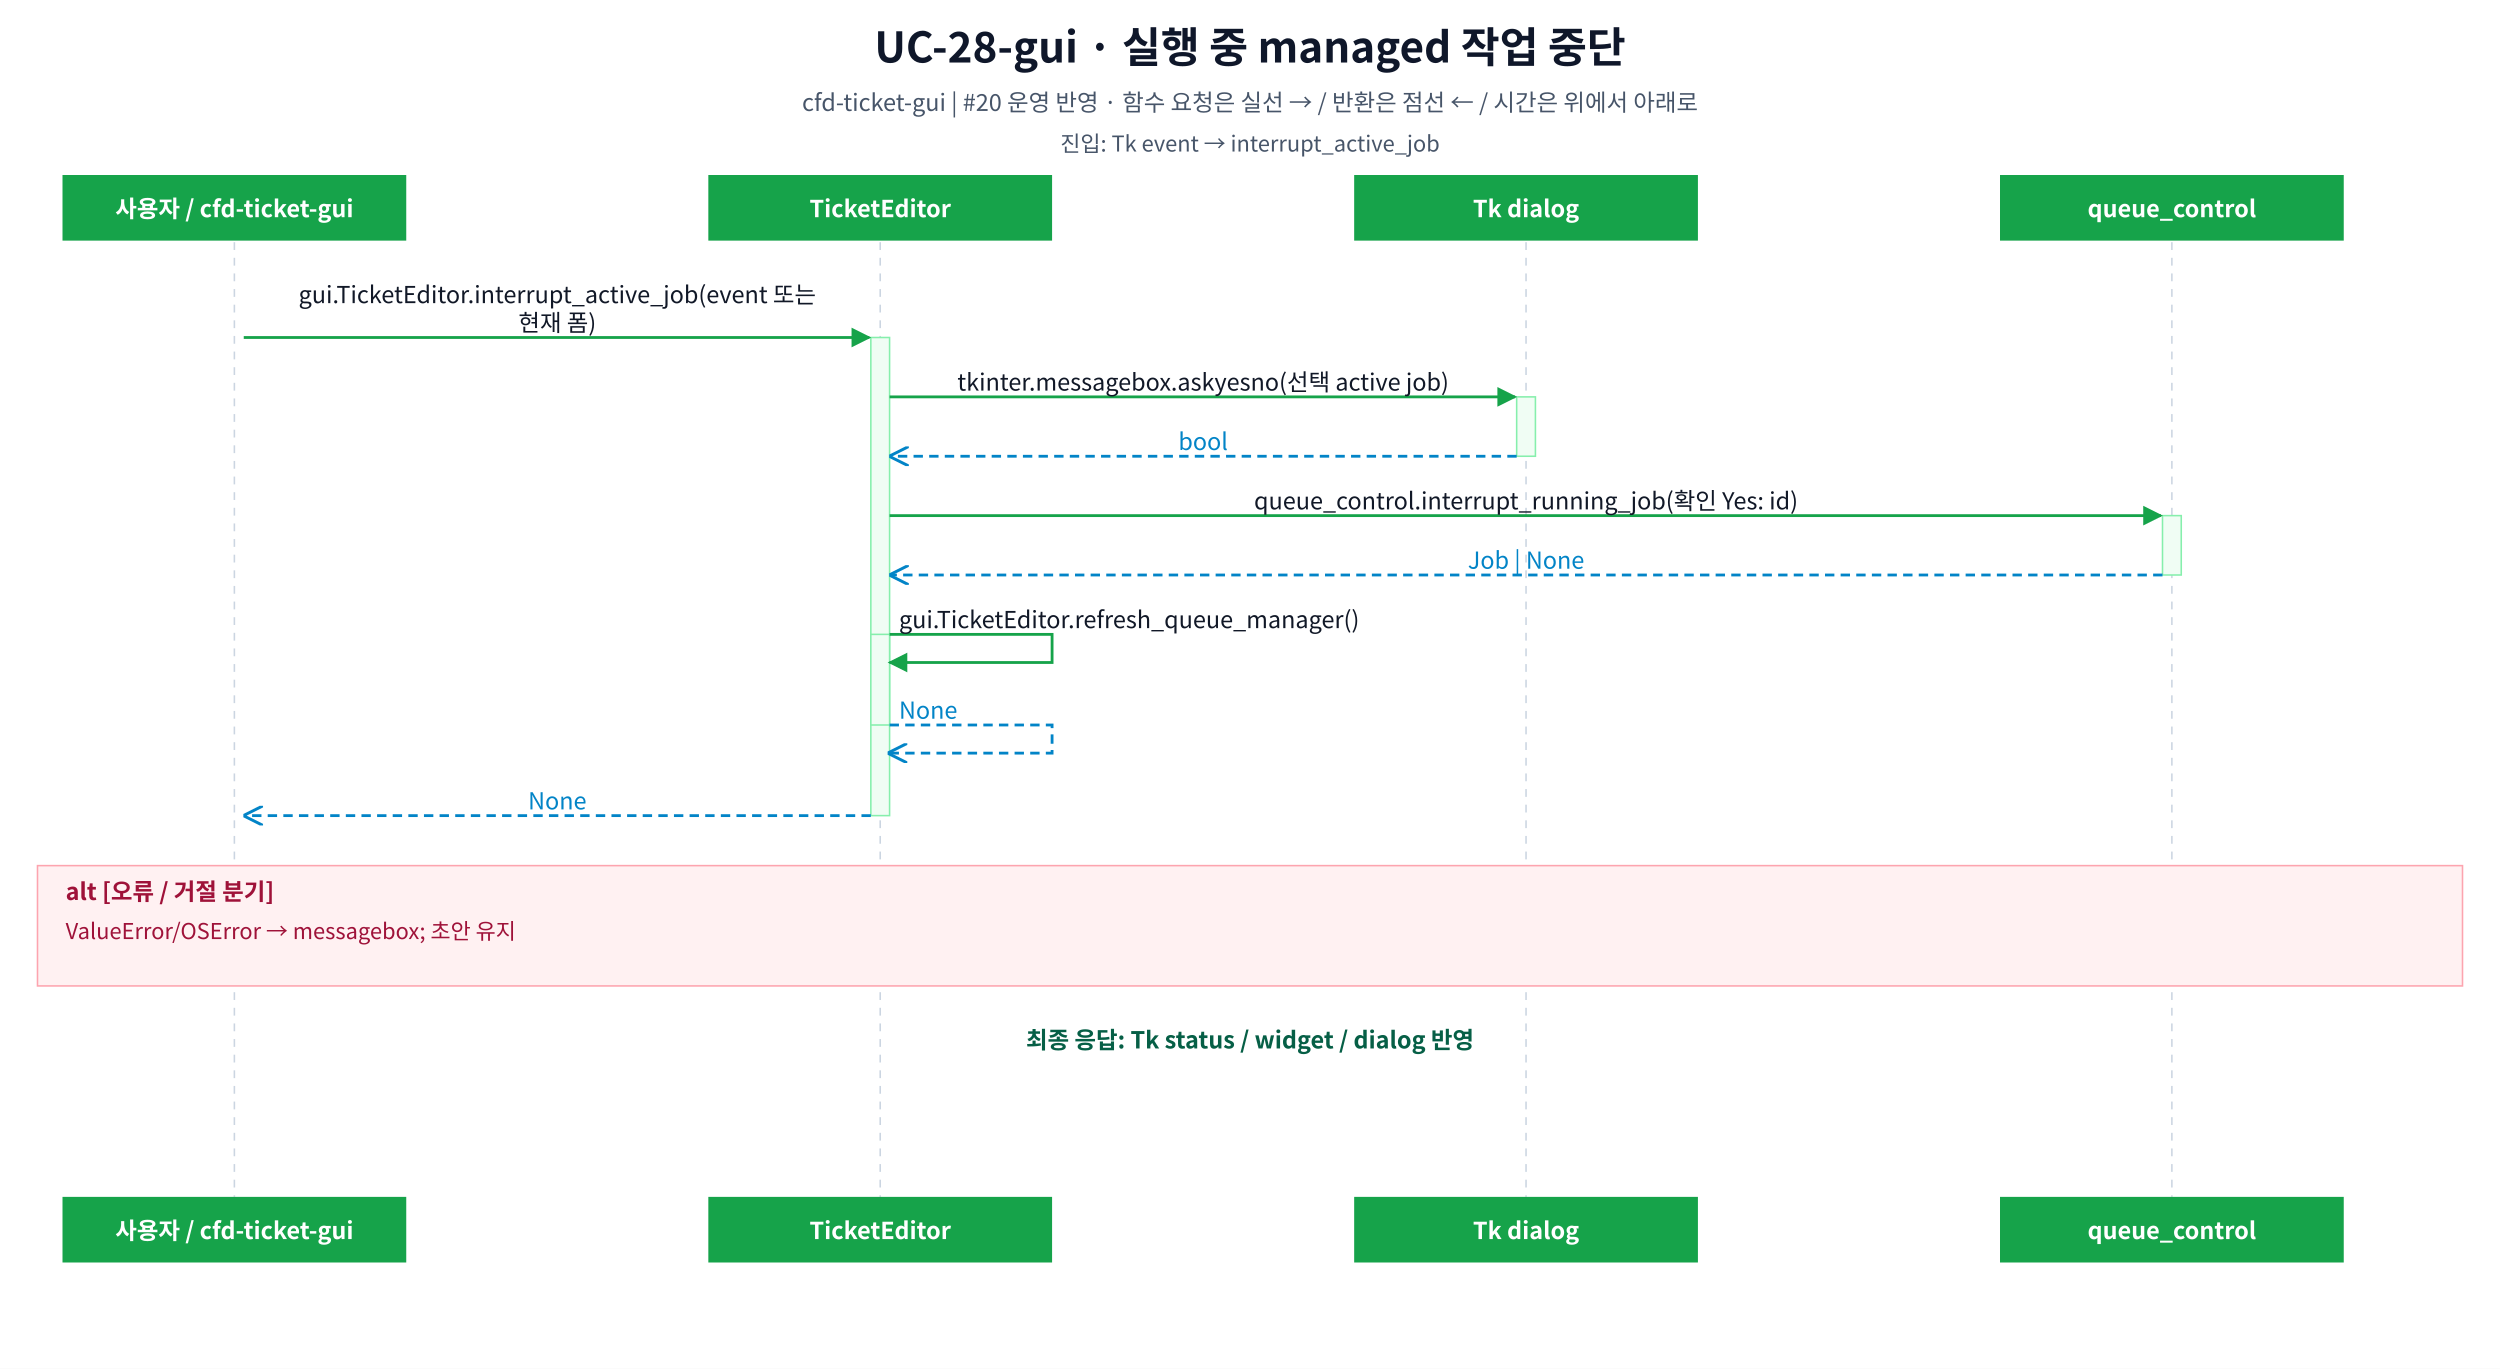
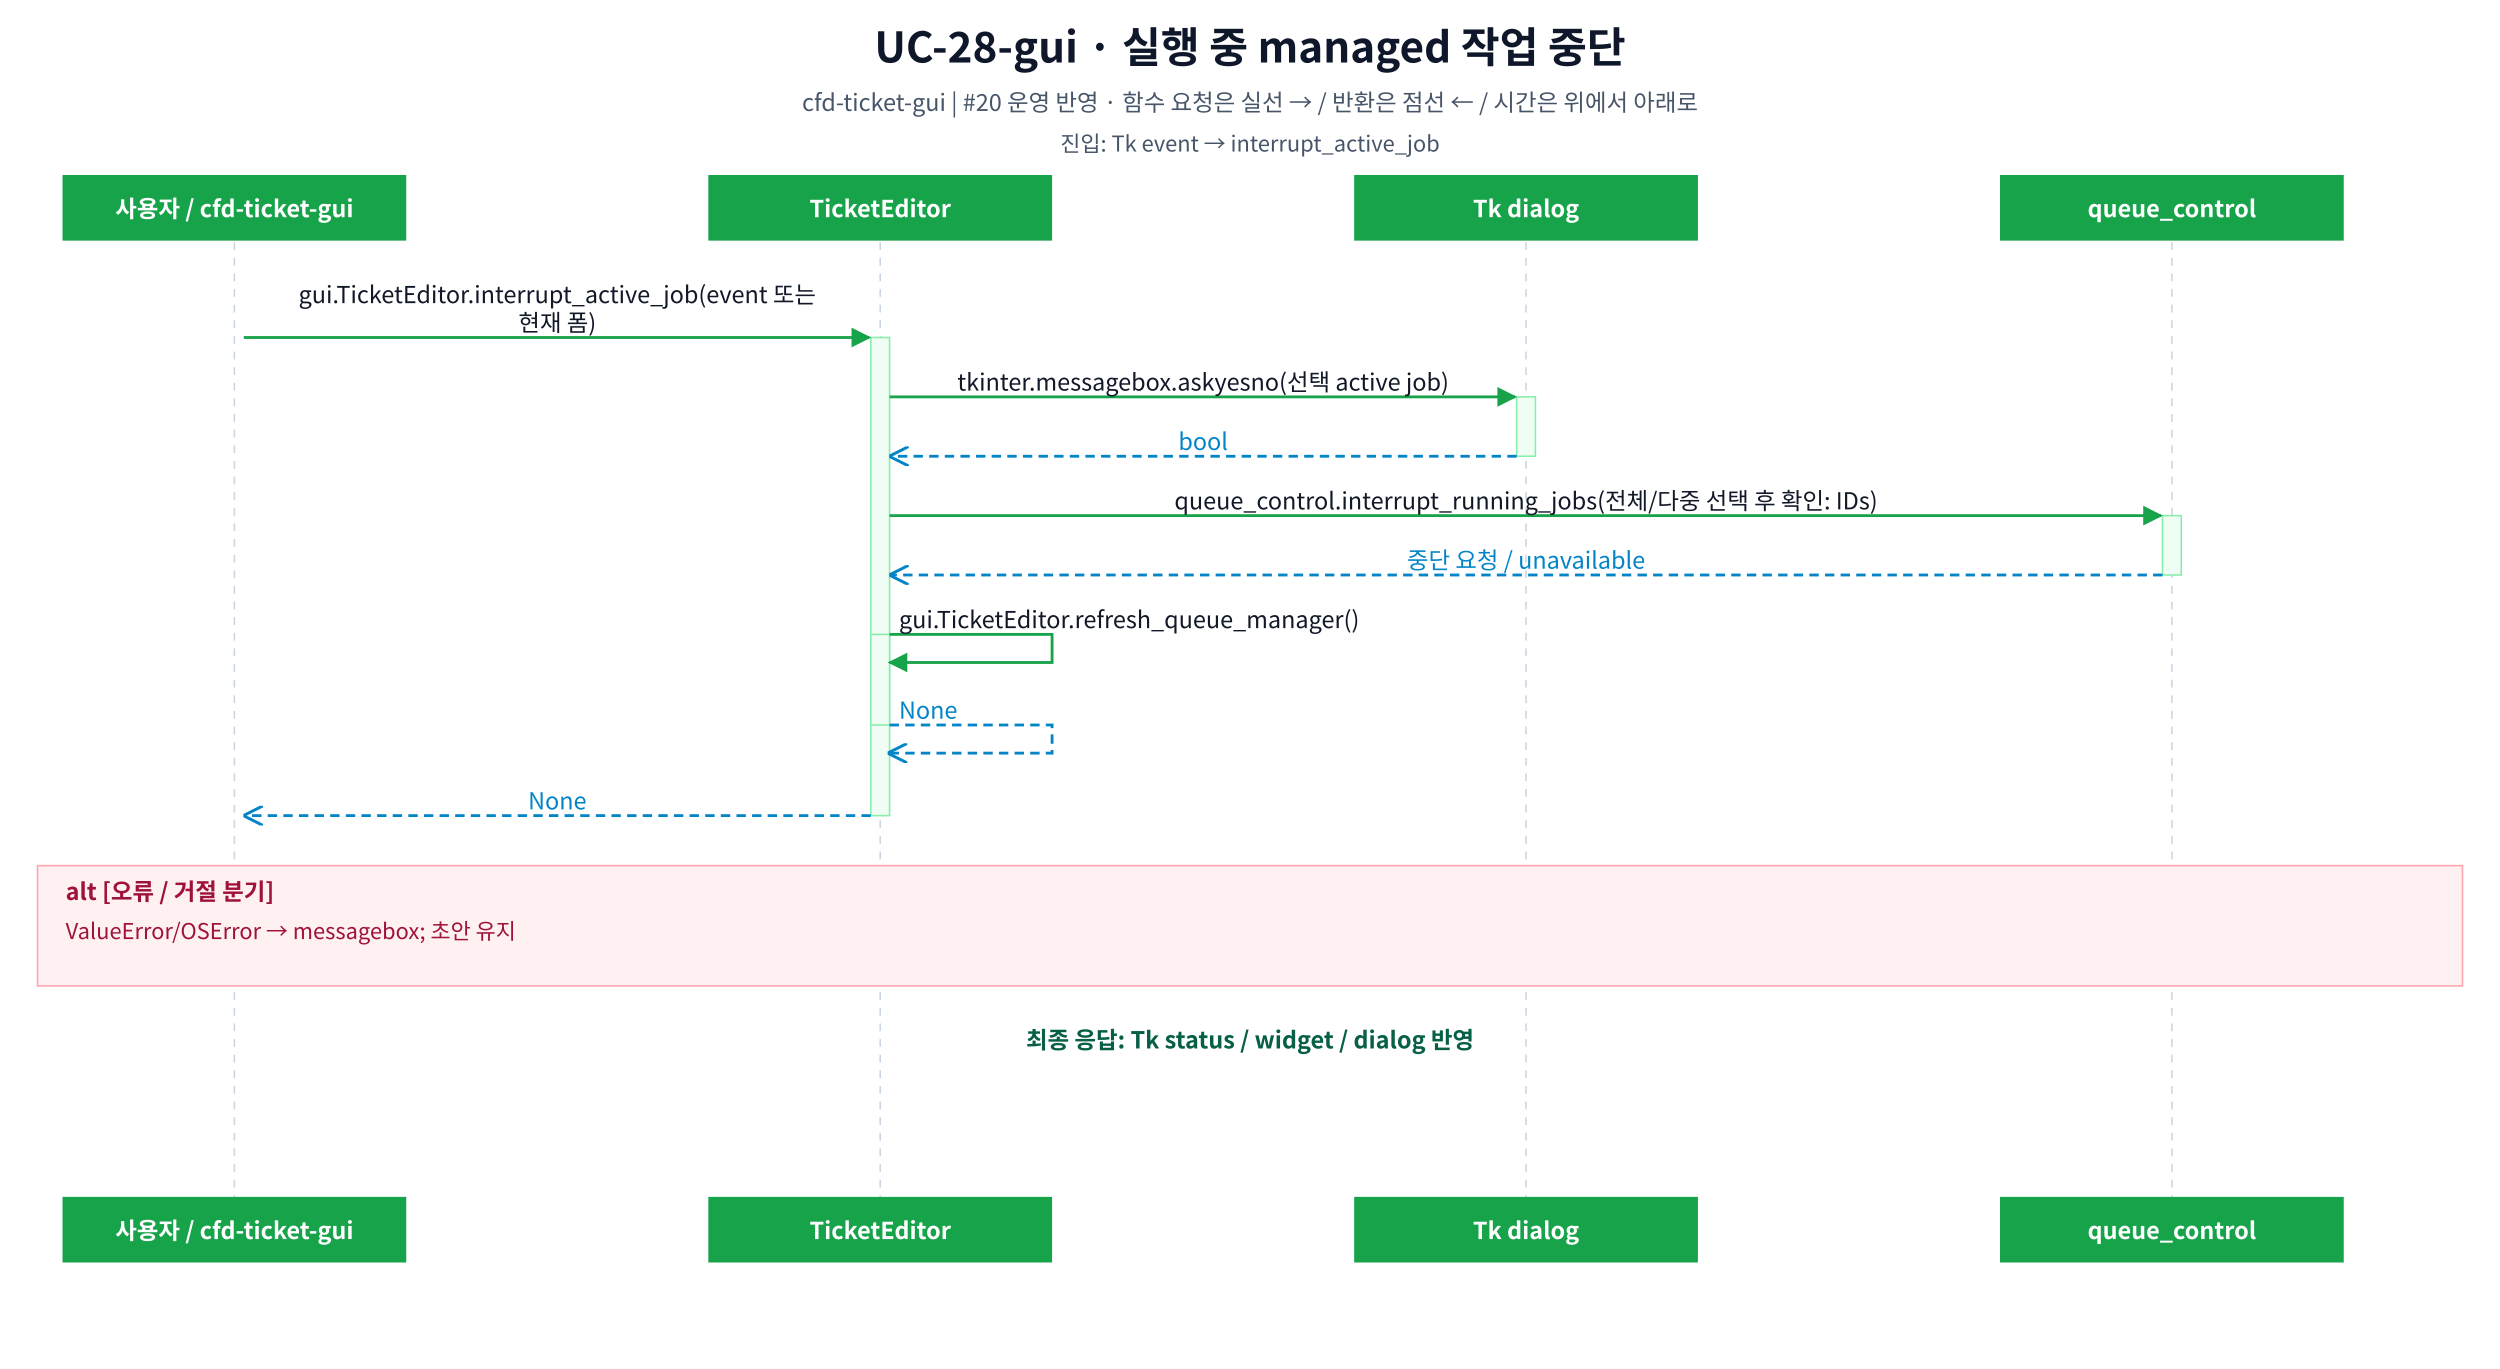
<svg xmlns="http://www.w3.org/2000/svg" width="1600" height="876" viewBox="0 0 1600 876" role="img" aria-label="실행 중 managed 작업 중단">
  <defs>
    <marker id="req" viewBox="0 0 10 10" refX="9" refY="5" markerWidth="7" markerHeight="7" orient="auto-start-reverse">
      <path d="M0 0 L10 5 L0 10 z" fill="#16a34a" />
    </marker>
    <marker id="ret" viewBox="0 0 10 10" refX="9" refY="5" markerWidth="7" markerHeight="7" orient="auto-start-reverse">
      <path d="M0 0 L10 5 L0 10" fill="none" stroke="#0284c7" stroke-width="1.5" />
    </marker>
  </defs>
  <rect width="100%" height="100%" fill="white" />
  <g font-family="Noto Sans CJK KR, sans-serif">
    <text x="800.0" y="40" text-anchor="middle" font-size="27" fill="#0f172a" font-weight="700">UC-28-gui · 실행 중 managed 작업 중단</text>
    <text x="800.0" y="71" text-anchor="middle" font-size="15" fill="#475569">cfd-ticket-gui | #20 운영 반영 · 함수 요청은 실선 → / 반환은 점선 ← / 시간은 위에서 아래로</text>
    <text x="800.0" y="97" text-anchor="middle" font-size="14" fill="#475569">진입: Tk event → interrupt_active_job</text>
    <path d="M150.0,155 V766" stroke="#cbd5e1" stroke-dasharray="5 5" />
    <rect x="40.0" y="112" width="220" height="42" fill="#16a34a" />
    <text x="150.0" y="139" text-anchor="middle" font-size="15" fill="white" font-weight="700">사용자 / cfd-ticket-gui</text>
    <rect x="40.0" y="766" width="220" height="42" fill="#16a34a" />
    <text x="150.0" y="793" text-anchor="middle" font-size="15" fill="white" font-weight="700">사용자 / cfd-ticket-gui</text>
    <path d="M563.333,155 V766" stroke="#cbd5e1" stroke-dasharray="5 5" />
    <rect x="453.333" y="112" width="220" height="42" fill="#16a34a" />
    <text x="563.333" y="139" text-anchor="middle" font-size="15" fill="white" font-weight="700">TicketEditor</text>
    <rect x="453.333" y="766" width="220" height="42" fill="#16a34a" />
    <text x="563.333" y="793" text-anchor="middle" font-size="15" fill="white" font-weight="700">TicketEditor</text>
    <path d="M976.667,155 V766" stroke="#cbd5e1" stroke-dasharray="5 5" />
    <rect x="866.667" y="112" width="220" height="42" fill="#16a34a" />
    <text x="976.667" y="139" text-anchor="middle" font-size="15" fill="white" font-weight="700">Tk dialog</text>
    <rect x="866.667" y="766" width="220" height="42" fill="#16a34a" />
    <text x="976.667" y="793" text-anchor="middle" font-size="15" fill="white" font-weight="700">Tk dialog</text>
    <path d="M1390.0,155 V766" stroke="#cbd5e1" stroke-dasharray="5 5" />
    <rect x="1280.0" y="112" width="220" height="42" fill="#16a34a" />
    <text x="1390.0" y="139" text-anchor="middle" font-size="15" fill="white" font-weight="700">queue_control</text>
    <rect x="1280.0" y="766" width="220" height="42" fill="#16a34a" />
    <text x="1390.0" y="793" text-anchor="middle" font-size="15" fill="white" font-weight="700">queue_control</text>
    <rect x="557.333" y="216" width="12" height="306" fill="#f0fdf4" stroke="#86efac" />
    <rect x="557.333" y="406" width="12" height="58" fill="#f0fdf4" stroke="#86efac" />
    <rect x="970.667" y="254" width="12" height="38" fill="#f0fdf4" stroke="#86efac" />
    <rect x="1384.0" y="330" width="12" height="38" fill="#f0fdf4" stroke="#86efac" />
    <path d="M156.0,216 H556.333" fill="none" stroke="#16a34a" stroke-width="1.8" marker-end="url(#req)" />
    <text x="356.667" y="194" text-anchor="middle" font-size="15" fill="#111827">gui.TicketEditor.interrupt_active_job(event 또는</text>
    <text x="356.667" y="212" text-anchor="middle" font-size="15" fill="#111827">현재 폼)</text>
    <path d="M569.333,254 H969.667" fill="none" stroke="#16a34a" stroke-width="1.8" marker-end="url(#req)" />
    <text x="770.0" y="250" text-anchor="middle" font-size="15" fill="#111827">tkinter.messagebox.askyesno(선택 active job)</text>
    <path d="M970.667,292 H570.333" fill="none" stroke="#0284c7" stroke-width="1.8" stroke-dasharray="6 4" marker-end="url(#ret)" />
    <text x="770.0" y="288" text-anchor="middle" font-size="15" fill="#0284c7">bool</text>
    <path d="M569.333,330 H1383.0" fill="none" stroke="#16a34a" stroke-width="1.8" marker-end="url(#req)" />
    <a href="D-16.svg" target="_blank">
-       <text x="976.667" y="326" text-anchor="middle" font-size="15" fill="#111827">queue_control.interrupt_running_job(확인 Yes: id)</text>
+       <text x="976.667" y="326" text-anchor="middle" font-size="15" fill="#111827">queue_control.interrupt_running_jobs(전체/다중 선택 후 확인: IDs)</text>
    </a>
    <path d="M1384.0,368 H570.333" fill="none" stroke="#0284c7" stroke-width="1.8" stroke-dasharray="6 4" marker-end="url(#ret)" />
-     <text x="976.667" y="364" text-anchor="middle" font-size="15" fill="#0284c7">Job | None</text>
+     <text x="976.667" y="364" text-anchor="middle" font-size="15" fill="#0284c7">중단 요청 / unavailable</text>
    <path d="M569.333,406 H673.333 V424 H569.333" fill="none" stroke="#16a34a" stroke-width="1.8" marker-end="url(#req)" />
    <text x="575.333" y="402" text-anchor="start" font-size="15" fill="#111827">gui.TicketEditor.refresh_queue_manager()</text>
    <path d="M569.333,464 H673.333 V482 H569.333" fill="none" stroke="#0284c7" stroke-width="1.8" stroke-dasharray="6 4" marker-end="url(#ret)" />
    <text x="575.333" y="460" text-anchor="start" font-size="15" fill="#0284c7">None</text>
    <path d="M557.333,522 H157.0" fill="none" stroke="#0284c7" stroke-width="1.8" stroke-dasharray="6 4" marker-end="url(#ret)" />
    <text x="356.667" y="518" text-anchor="middle" font-size="15" fill="#0284c7">None</text>
    <rect x="24" y="554" width="1552" height="77" fill="#fff1f2" stroke="#fda4af" />
    <text x="42" y="576" text-anchor="start" font-size="15" fill="#9f1239" font-weight="700">alt [오류 / 거절 분기]</text>
    <text x="42" y="601" text-anchor="start" font-size="14" fill="#9f1239">ValueError/OSError → messagebox; 초안 유지</text>
    <text x="800.0" y="671" text-anchor="middle" font-size="15" fill="#065f46" font-weight="700">최종 응답: Tk status / widget / dialog 반영</text>
  </g>
</svg>
